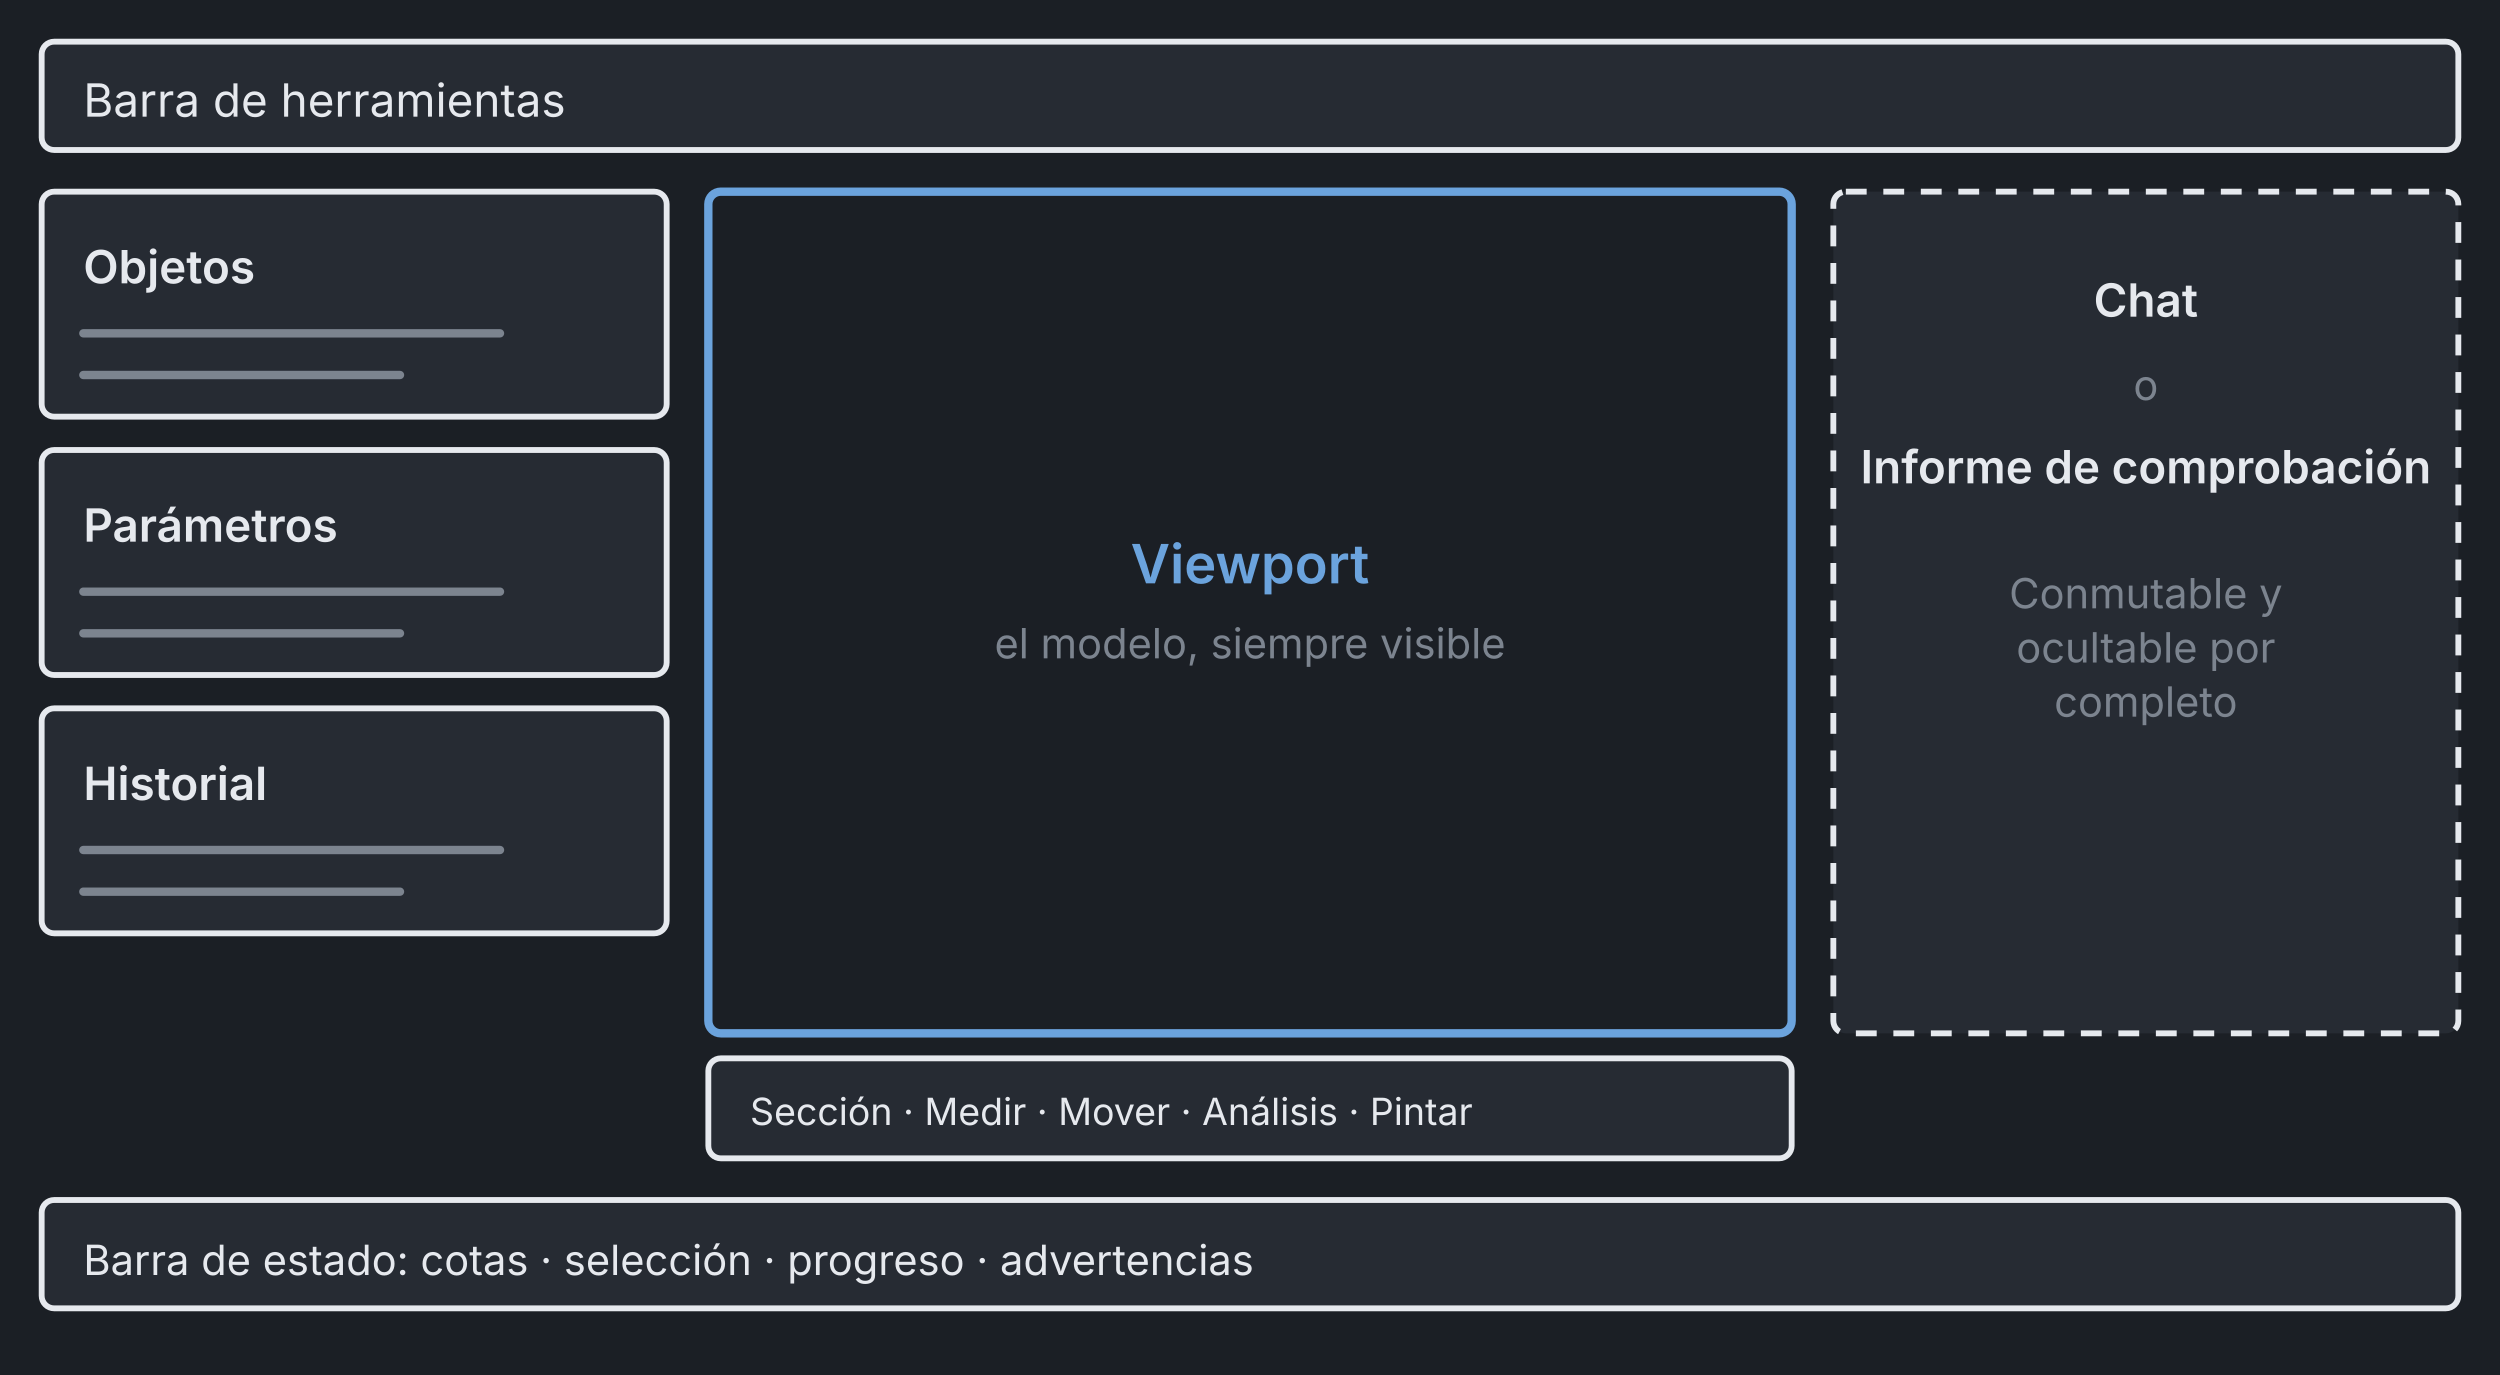
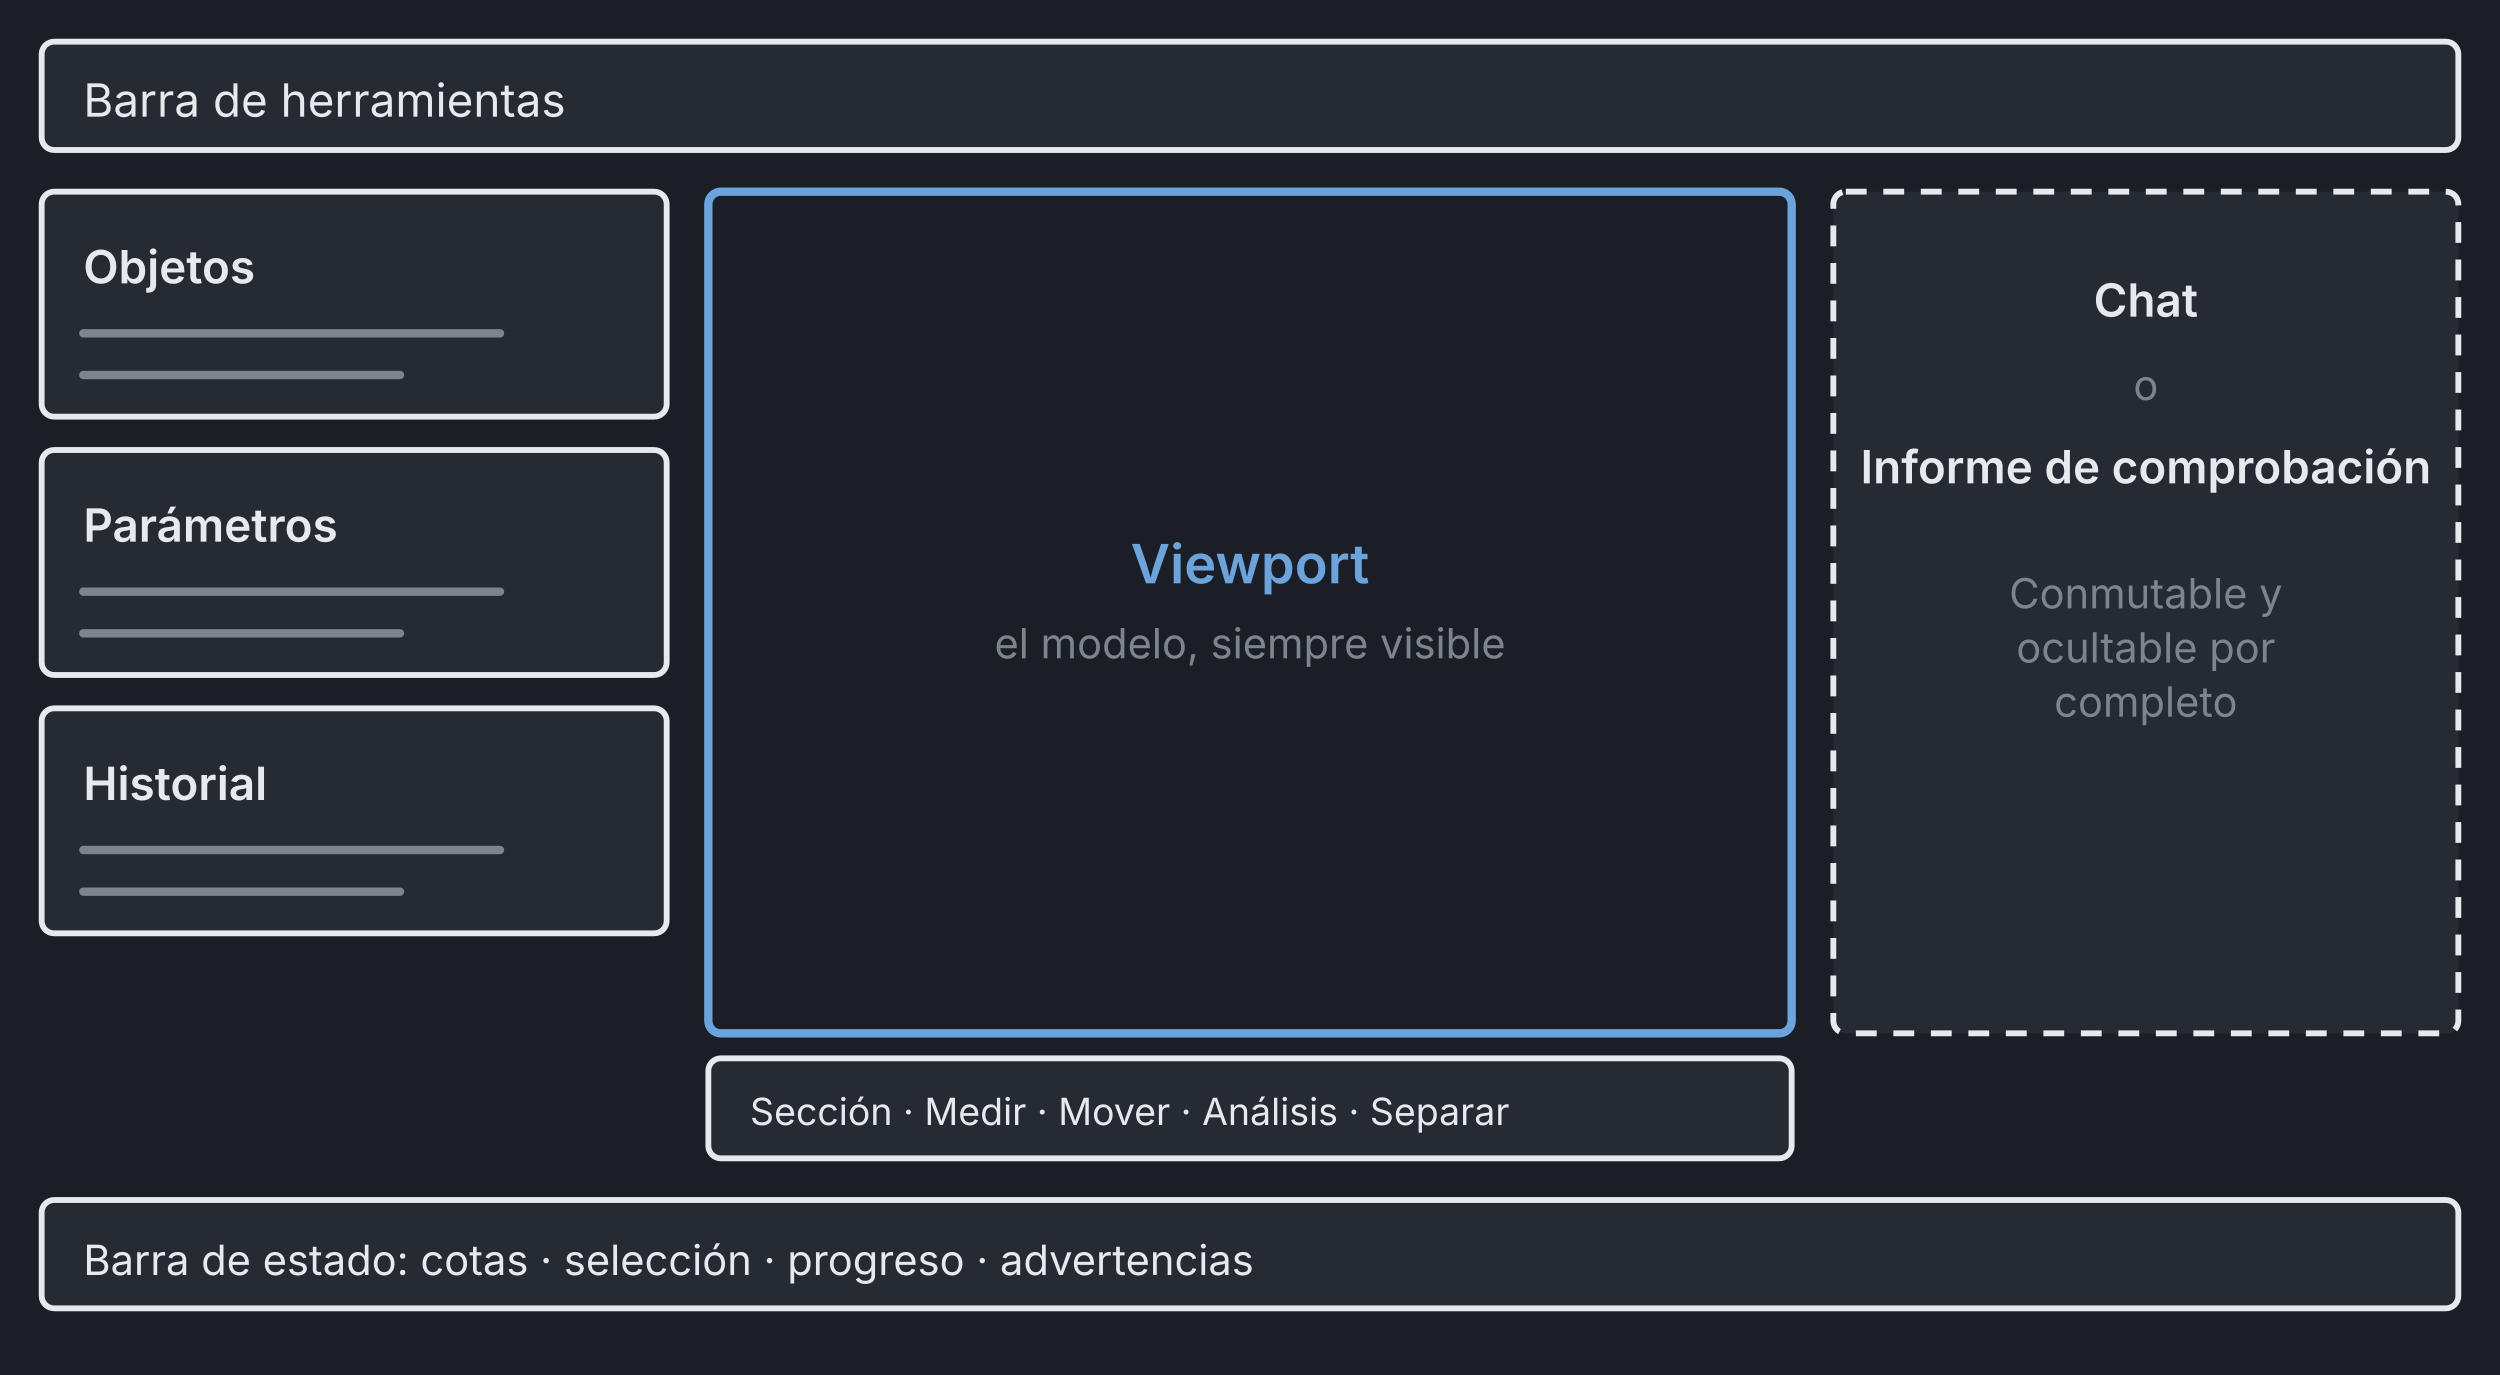
<svg xmlns="http://www.w3.org/2000/svg" viewBox="0 0 600 330" width="600" height="330">
  <rect x="0" y="0" width="600" height="330" fill="#1b1f25" />
  <rect x="10" y="10" width="580" height="26" rx="3" fill="#262b33" stroke="#e6e9ee" stroke-width="1.4" />
  <text x="20" y="28" fill="#e6e9ee" font-size="11" font-family="system-ui, -apple-system, Segoe UI, sans-serif" text-anchor="start">Barra de herramientas</text>
  <rect x="10" y="46" width="150" height="54" rx="3" fill="#262b33" stroke="#e6e9ee" stroke-width="1.4" />
  <text x="20" y="68" fill="#e6e9ee" font-size="11" font-family="system-ui, -apple-system, Segoe UI, sans-serif" text-anchor="start" font-weight="600">Objetos</text>
  <line x1="20" y1="80" x2="120" y2="80" stroke="#7c848f" stroke-width="2" stroke-linecap="round" />
  <line x1="20" y1="90" x2="96" y2="90" stroke="#7c848f" stroke-width="2" stroke-linecap="round" />
  <rect x="10" y="108" width="150" height="54" rx="3" fill="#262b33" stroke="#e6e9ee" stroke-width="1.4" />
  <text x="20" y="130" fill="#e6e9ee" font-size="11" font-family="system-ui, -apple-system, Segoe UI, sans-serif" text-anchor="start" font-weight="600">Parámetros</text>
  <line x1="20" y1="142" x2="120" y2="142" stroke="#7c848f" stroke-width="2" stroke-linecap="round" />
  <line x1="20" y1="152" x2="96" y2="152" stroke="#7c848f" stroke-width="2" stroke-linecap="round" />
  <rect x="10" y="170" width="150" height="54" rx="3" fill="#262b33" stroke="#e6e9ee" stroke-width="1.4" />
  <text x="20" y="192" fill="#e6e9ee" font-size="11" font-family="system-ui, -apple-system, Segoe UI, sans-serif" text-anchor="start" font-weight="600">Historial</text>
  <line x1="20" y1="204" x2="120" y2="204" stroke="#7c848f" stroke-width="2" stroke-linecap="round" />
  <line x1="20" y1="214" x2="96" y2="214" stroke="#7c848f" stroke-width="2" stroke-linecap="round" />
  <rect x="170" y="46" width="260" height="202" rx="3" fill="none" stroke="#6ba3dd" stroke-width="2" />
  <text x="300" y="140" fill="#6ba3dd" font-size="13" font-family="system-ui, -apple-system, Segoe UI, sans-serif" text-anchor="middle" font-weight="600">Viewport</text>
  <text x="300" y="158" fill="#7c848f" font-size="10" font-family="system-ui, -apple-system, Segoe UI, sans-serif" text-anchor="middle">el modelo, siempre visible</text>
  <rect x="440" y="46" width="150" height="202" rx="3" fill="#262b33" stroke="#e6e9ee" stroke-width="1.4" stroke-dasharray="5 4" />
  <text x="515" y="76" fill="#e6e9ee" font-size="11" font-family="system-ui, -apple-system, Segoe UI, sans-serif" text-anchor="middle" font-weight="600">Chat</text>
  <text x="515" y="96" fill="#7c848f" font-size="10" font-family="system-ui, -apple-system, Segoe UI, sans-serif" text-anchor="middle">o</text>
  <text x="515" y="116" fill="#e6e9ee" font-size="11" font-family="system-ui, -apple-system, Segoe UI, sans-serif" text-anchor="middle" font-weight="600">Informe de comprobación</text>
  <text x="515" y="146" fill="#7c848f" font-size="10" font-family="system-ui, -apple-system, Segoe UI, sans-serif" text-anchor="middle">Conmutable y</text>
  <text x="515" y="159" fill="#7c848f" font-size="10" font-family="system-ui, -apple-system, Segoe UI, sans-serif" text-anchor="middle">ocultable por</text>
  <text x="515" y="172" fill="#7c848f" font-size="10" font-family="system-ui, -apple-system, Segoe UI, sans-serif" text-anchor="middle">completo</text>
  <rect x="170" y="254" width="260" height="24" rx="3" fill="#262b33" stroke="#e6e9ee" stroke-width="1.4" />
-   <text x="180" y="270" fill="#e6e9ee" font-size="9" font-family="system-ui, -apple-system, Segoe UI, sans-serif" text-anchor="start">Sección · Medir · Mover · Análisis · Pintar</text>
+   <text x="180" y="270" fill="#e6e9ee" font-size="9" font-family="system-ui, -apple-system, Segoe UI, sans-serif" text-anchor="start">Sección · Medir · Mover · Análisis · Separar</text>
  <rect x="10" y="288" width="580" height="26" rx="3" fill="#262b33" stroke="#e6e9ee" stroke-width="1.4" />
  <text x="20" y="306" fill="#e6e9ee" font-size="10" font-family="system-ui, -apple-system, Segoe UI, sans-serif" text-anchor="start">Barra de estado: cotas · selección · progreso · advertencias</text>
</svg>
